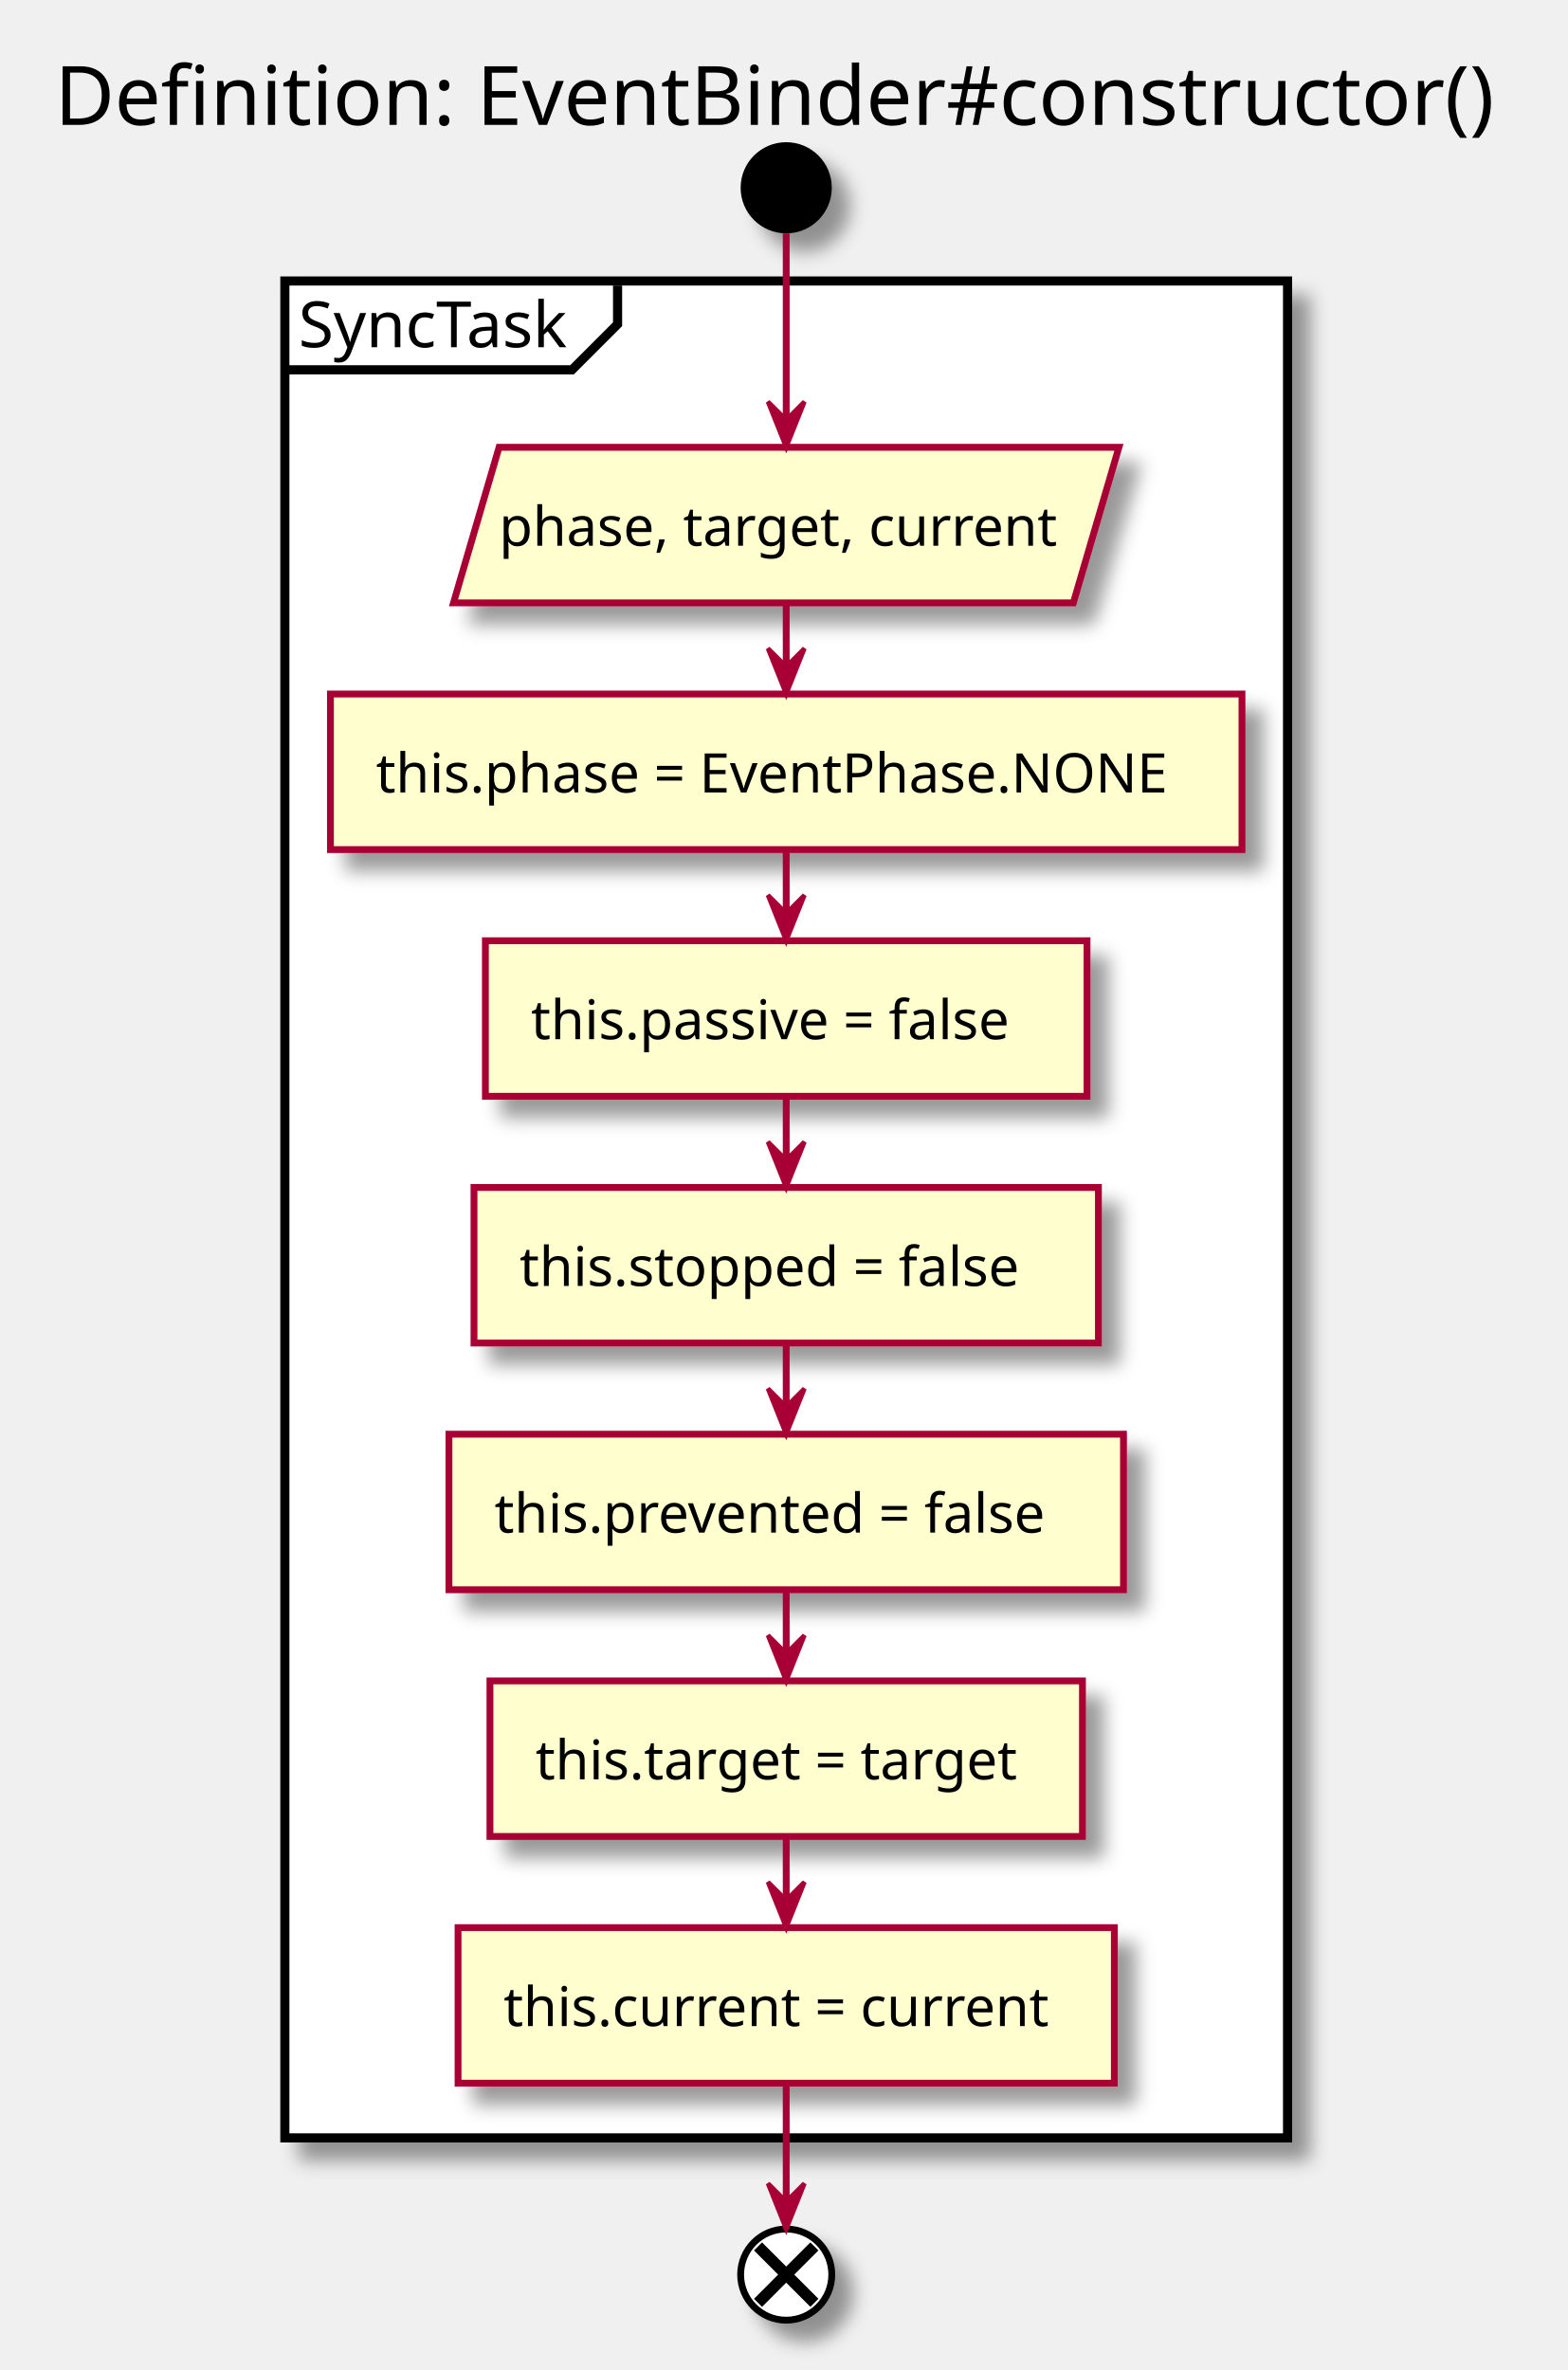
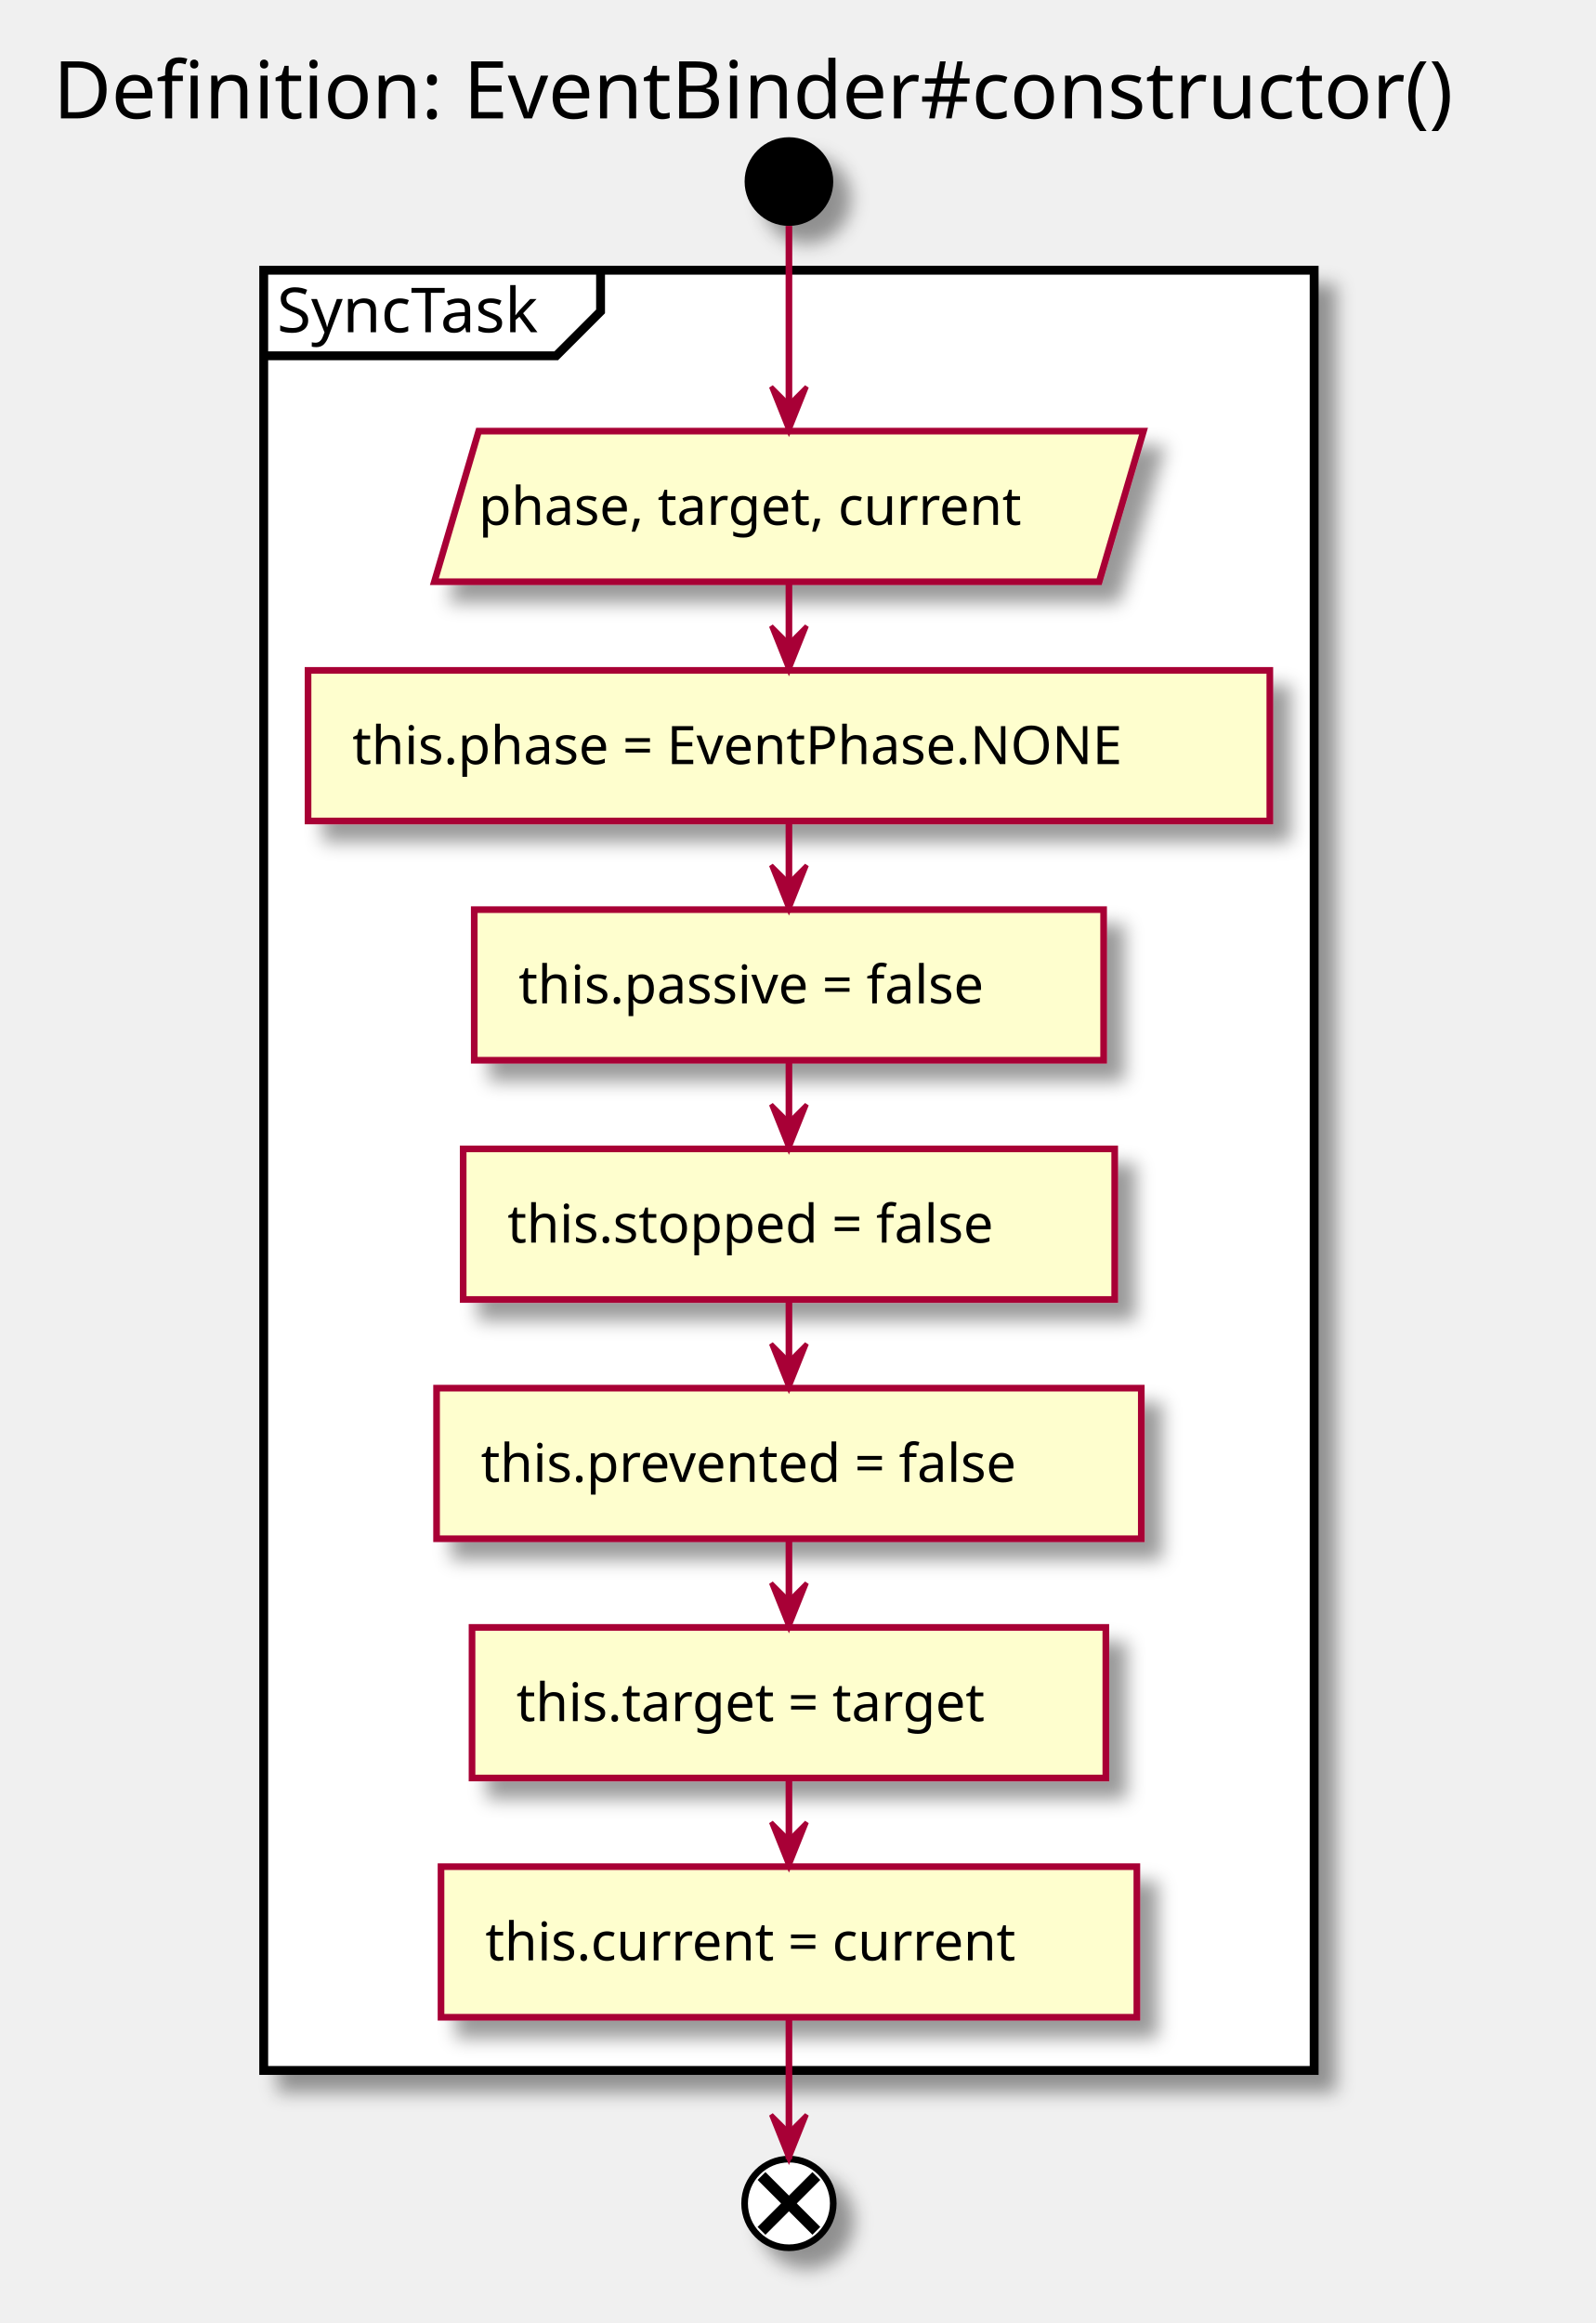
- <svg xmlns="http://www.w3.org/2000/svg" contentScriptType="application/ecmascript" contentStyleType="text/css" height="520px" preserveAspectRatio="none" style="width:344px;height:520px;" version="1.1" viewBox="0 0 344 520" width="344px" zoomAndPan="magnify">
+ <svg xmlns="http://www.w3.org/2000/svg" contentScriptType="application/ecmascript" contentStyleType="text/css" height="524px" preserveAspectRatio="none" style="width:360px;height:524px;" version="1.1" viewBox="0 0 360 524" width="360px" zoomAndPan="magnify">
  <defs>
    <filter height="300%" id="f1t0x8coo8jq3d" width="300%" x="-1" y="-1">
      <feGaussianBlur result="blurOut" stdDeviation="2.0" />
      <feColorMatrix in="blurOut" result="blurOut2" type="matrix" values="0 0 0 0 0 0 0 0 0 0 0 0 0 0 0 0 0 0 .4 0" />
      <feOffset dx="4.0" dy="4.0" in="blurOut2" result="blurOut3" />
      <feBlend in="SourceGraphic" in2="blurOut3" mode="normal" />
    </filter>
  </defs>
  <g>
-     <text fill="#000000" font-family="sans-serif" font-size="18" lengthAdjust="spacingAndGlyphs" textLength="320" x="12" y="27.402">Definition: EventBinder#constructor()</text>
-     <ellipse cx="172.5" cy="41.199" fill="#000000" filter="url(#f1t0x8coo8jq3d)" rx="10" ry="10" style="stroke: none; stroke-width: 1.0;" />
-     <rect fill="#FFFFFF" filter="url(#f1t0x8coo8jq3d)" height="407.418" style="stroke: #000000; stroke-width: 2.0;" width="220" x="62.5" y="61.652" />
-     <path d="M135.5,62.652 L135.5,71.141 L125.5,81.141 L62.5,81.141 " fill="none" style="stroke: #000000; stroke-width: 2.0;" />
-     <text fill="#000000" font-family="sans-serif" font-size="14" lengthAdjust="spacingAndGlyphs" textLength="63" x="65.5" y="76.188">SyncTask</text>
-     <polygon fill="#FEFECE" filter="url(#f1t0x8coo8jq3d)" points="109.5,98.141,245.5,98.141,235.5,132.273,99.5,132.273" style="stroke: #A80036; stroke-width: 1.5;" />
-     <text fill="#000000" font-family="sans-serif" font-size="12" lengthAdjust="spacingAndGlyphs" textLength="126" x="109.5" y="119.742">phase, target, current</text>
-     <rect fill="#FEFECE" filter="url(#f1t0x8coo8jq3d)" height="34.133" style="stroke: #A80036; stroke-width: 1.5;" width="200" x="72.5" y="152.273" />
-     <text fill="#000000" font-family="sans-serif" font-size="12" lengthAdjust="spacingAndGlyphs" textLength="180" x="82.5" y="173.875">this.phase = EventPhase.NONE</text>
-     <rect fill="#FEFECE" filter="url(#f1t0x8coo8jq3d)" height="34.133" style="stroke: #A80036; stroke-width: 1.5;" width="132" x="106.5" y="206.406" />
-     <text fill="#000000" font-family="sans-serif" font-size="12" lengthAdjust="spacingAndGlyphs" textLength="112" x="116.5" y="228.008">this.passive = false</text>
-     <rect fill="#FEFECE" filter="url(#f1t0x8coo8jq3d)" height="34.133" style="stroke: #A80036; stroke-width: 1.5;" width="137" x="104" y="260.539" />
-     <text fill="#000000" font-family="sans-serif" font-size="12" lengthAdjust="spacingAndGlyphs" textLength="117" x="114" y="282.141">this.stopped = false</text>
-     <rect fill="#FEFECE" filter="url(#f1t0x8coo8jq3d)" height="34.133" style="stroke: #A80036; stroke-width: 1.5;" width="148" x="98.5" y="314.672" />
-     <text fill="#000000" font-family="sans-serif" font-size="12" lengthAdjust="spacingAndGlyphs" textLength="128" x="108.5" y="336.273">this.prevented = false</text>
-     <rect fill="#FEFECE" filter="url(#f1t0x8coo8jq3d)" height="34.133" style="stroke: #A80036; stroke-width: 1.5;" width="130" x="107.5" y="368.805" />
-     <text fill="#000000" font-family="sans-serif" font-size="12" lengthAdjust="spacingAndGlyphs" textLength="110" x="117.5" y="390.406">this.target = target</text>
-     <rect fill="#FEFECE" filter="url(#f1t0x8coo8jq3d)" height="34.133" style="stroke: #A80036; stroke-width: 1.5;" width="144" x="100.5" y="422.938" />
-     <text fill="#000000" font-family="sans-serif" font-size="12" lengthAdjust="spacingAndGlyphs" textLength="124" x="110.5" y="444.539">this.current = current</text>
-     <ellipse cx="172.5" cy="499.07" fill="#FFFFFF" filter="url(#f1t0x8coo8jq3d)" rx="10" ry="10" style="stroke: #000000; stroke-width: 1.5;" />
-     <line style="stroke: #000000; stroke-width: 2.5;" x1="166.313" x2="178.687" y1="492.883" y2="505.257" />
-     <line style="stroke: #000000; stroke-width: 2.5;" x1="178.687" x2="166.313" y1="492.883" y2="505.257" />
-     <line style="stroke: #A80036; stroke-width: 1.5;" x1="172.5" x2="172.5" y1="132.273" y2="152.273" />
-     <polygon fill="#A80036" points="168.5,142.273,172.5,152.273,176.5,142.273,172.5,146.273" style="stroke: #A80036; stroke-width: 1.0;" />
-     <line style="stroke: #A80036; stroke-width: 1.5;" x1="172.5" x2="172.5" y1="186.406" y2="206.406" />
-     <polygon fill="#A80036" points="168.5,196.406,172.5,206.406,176.5,196.406,172.5,200.406" style="stroke: #A80036; stroke-width: 1.0;" />
-     <line style="stroke: #A80036; stroke-width: 1.5;" x1="172.5" x2="172.5" y1="240.539" y2="260.539" />
-     <polygon fill="#A80036" points="168.5,250.539,172.5,260.539,176.5,250.539,172.5,254.539" style="stroke: #A80036; stroke-width: 1.0;" />
-     <line style="stroke: #A80036; stroke-width: 1.5;" x1="172.5" x2="172.5" y1="294.672" y2="314.672" />
-     <polygon fill="#A80036" points="168.5,304.672,172.5,314.672,176.5,304.672,172.5,308.672" style="stroke: #A80036; stroke-width: 1.0;" />
-     <line style="stroke: #A80036; stroke-width: 1.5;" x1="172.5" x2="172.5" y1="348.805" y2="368.805" />
-     <polygon fill="#A80036" points="168.5,358.805,172.5,368.805,176.5,358.805,172.5,362.805" style="stroke: #A80036; stroke-width: 1.0;" />
-     <line style="stroke: #A80036; stroke-width: 1.5;" x1="172.5" x2="172.5" y1="402.938" y2="422.938" />
-     <polygon fill="#A80036" points="168.5,412.938,172.5,422.938,176.5,412.938,172.5,416.938" style="stroke: #A80036; stroke-width: 1.0;" />
-     <line style="stroke: #A80036; stroke-width: 1.5;" x1="172.5" x2="172.5" y1="51.199" y2="98.141" />
-     <polygon fill="#A80036" points="168.5,88.141,172.5,98.141,176.5,88.141,172.5,92.141" style="stroke: #A80036; stroke-width: 1.0;" />
-     <line style="stroke: #A80036; stroke-width: 1.5;" x1="172.5" x2="172.5" y1="457.07" y2="489.07" />
-     <polygon fill="#A80036" points="168.5,479.07,172.5,489.07,176.5,479.07,172.5,483.07" style="stroke: #A80036; stroke-width: 1.0;" />
+     <text fill="#000000" font-family="sans-serif" font-size="18" lengthAdjust="spacing" textLength="336" x="12" y="26.708">Definition: EventBinder#constructor()</text>
+     <ellipse cx="178" cy="40.953" fill="#000000" filter="url(#f1t0x8coo8jq3d)" rx="10" ry="10" style="stroke:none;stroke-width:1.0;" />
+     <rect fill="#FFFFFF" filter="url(#f1t0x8coo8jq3d)" height="406.078" style="stroke:#000000;stroke-width:2.0;" width="237" x="59.5" y="60.953" />
+     <path d="M135.5,60.953 L135.5,70.25 L125.5,80.25 L59.5,80.25 " fill="none" style="stroke:#000000;stroke-width:2.0;" />
+     <text fill="#000000" font-family="sans-serif" font-size="14" lengthAdjust="spacing" textLength="66" x="62.5" y="74.948">SyncTask</text>
+     <polygon fill="#FEFECE" filter="url(#f1t0x8coo8jq3d)" points="108,97.25,258,97.25,248,131.219,98,131.219" style="stroke:#A80036;stroke-width:1.5;" />
+     <text fill="#000000" font-family="sans-serif" font-size="12" lengthAdjust="spacing" textLength="140" x="108" y="118.389">phase, target, current</text>
+     <rect fill="#FEFECE" filter="url(#f1t0x8coo8jq3d)" height="33.969" style="stroke:#A80036;stroke-width:1.5;" width="217" x="69.5" y="151.219" />
+     <text fill="#000000" font-family="sans-serif" font-size="12" lengthAdjust="spacing" textLength="197" x="79.5" y="172.357">this.phase = EventPhase.NONE</text>
+     <rect fill="#FEFECE" filter="url(#f1t0x8coo8jq3d)" height="33.969" style="stroke:#A80036;stroke-width:1.5;" width="142" x="107" y="205.188" />
+     <text fill="#000000" font-family="sans-serif" font-size="12" lengthAdjust="spacing" textLength="122" x="117" y="226.326">this.passive = false</text>
+     <rect fill="#FEFECE" filter="url(#f1t0x8coo8jq3d)" height="33.969" style="stroke:#A80036;stroke-width:1.5;" width="147" x="104.5" y="259.156" />
+     <text fill="#000000" font-family="sans-serif" font-size="12" lengthAdjust="spacing" textLength="127" x="114.5" y="280.295">this.stopped = false</text>
+     <rect fill="#FEFECE" filter="url(#f1t0x8coo8jq3d)" height="33.969" style="stroke:#A80036;stroke-width:1.5;" width="159" x="98.5" y="313.125" />
+     <text fill="#000000" font-family="sans-serif" font-size="12" lengthAdjust="spacing" textLength="139" x="108.5" y="334.264">this.prevented = false</text>
+     <rect fill="#FEFECE" filter="url(#f1t0x8coo8jq3d)" height="33.969" style="stroke:#A80036;stroke-width:1.5;" width="143" x="106.5" y="367.094" />
+     <text fill="#000000" font-family="sans-serif" font-size="12" lengthAdjust="spacing" textLength="123" x="116.5" y="388.232">this.target = target</text>
+     <rect fill="#FEFECE" filter="url(#f1t0x8coo8jq3d)" height="33.969" style="stroke:#A80036;stroke-width:1.5;" width="157" x="99.5" y="421.062" />
+     <text fill="#000000" font-family="sans-serif" font-size="12" lengthAdjust="spacing" textLength="137" x="109.5" y="442.201">this.current = current</text>
+     <ellipse cx="178" cy="497.031" fill="#FFFFFF" filter="url(#f1t0x8coo8jq3d)" rx="10" ry="10" style="stroke:#000000;stroke-width:1.5;" />
+     <line style="stroke:#000000;stroke-width:2.5;" x1="171.813" x2="184.187" y1="490.844" y2="503.218" />
+     <line style="stroke:#000000;stroke-width:2.5;" x1="184.187" x2="171.813" y1="490.844" y2="503.218" />
+     <line style="stroke:#A80036;stroke-width:1.5;" x1="178" x2="178" y1="131.219" y2="151.219" />
+     <polygon fill="#A80036" points="174,141.219,178,151.219,182,141.219,178,145.219" style="stroke:#A80036;stroke-width:1.0;" />
+     <line style="stroke:#A80036;stroke-width:1.5;" x1="178" x2="178" y1="185.188" y2="205.188" />
+     <polygon fill="#A80036" points="174,195.188,178,205.188,182,195.188,178,199.188" style="stroke:#A80036;stroke-width:1.0;" />
+     <line style="stroke:#A80036;stroke-width:1.5;" x1="178" x2="178" y1="239.156" y2="259.156" />
+     <polygon fill="#A80036" points="174,249.156,178,259.156,182,249.156,178,253.156" style="stroke:#A80036;stroke-width:1.0;" />
+     <line style="stroke:#A80036;stroke-width:1.5;" x1="178" x2="178" y1="293.125" y2="313.125" />
+     <polygon fill="#A80036" points="174,303.125,178,313.125,182,303.125,178,307.125" style="stroke:#A80036;stroke-width:1.0;" />
+     <line style="stroke:#A80036;stroke-width:1.5;" x1="178" x2="178" y1="347.094" y2="367.094" />
+     <polygon fill="#A80036" points="174,357.094,178,367.094,182,357.094,178,361.094" style="stroke:#A80036;stroke-width:1.0;" />
+     <line style="stroke:#A80036;stroke-width:1.5;" x1="178" x2="178" y1="401.062" y2="421.062" />
+     <polygon fill="#A80036" points="174,411.062,178,421.062,182,411.062,178,415.062" style="stroke:#A80036;stroke-width:1.0;" />
+     <line style="stroke:#A80036;stroke-width:1.5;" x1="178" x2="178" y1="50.953" y2="97.25" />
+     <polygon fill="#A80036" points="174,87.25,178,97.25,182,87.25,178,91.25" style="stroke:#A80036;stroke-width:1.0;" />
+     <line style="stroke:#A80036;stroke-width:1.5;" x1="178" x2="178" y1="455.031" y2="487.031" />
+     <polygon fill="#A80036" points="174,477.031,178,487.031,182,477.031,178,481.031" style="stroke:#A80036;stroke-width:1.0;" />
  </g>
</svg>
